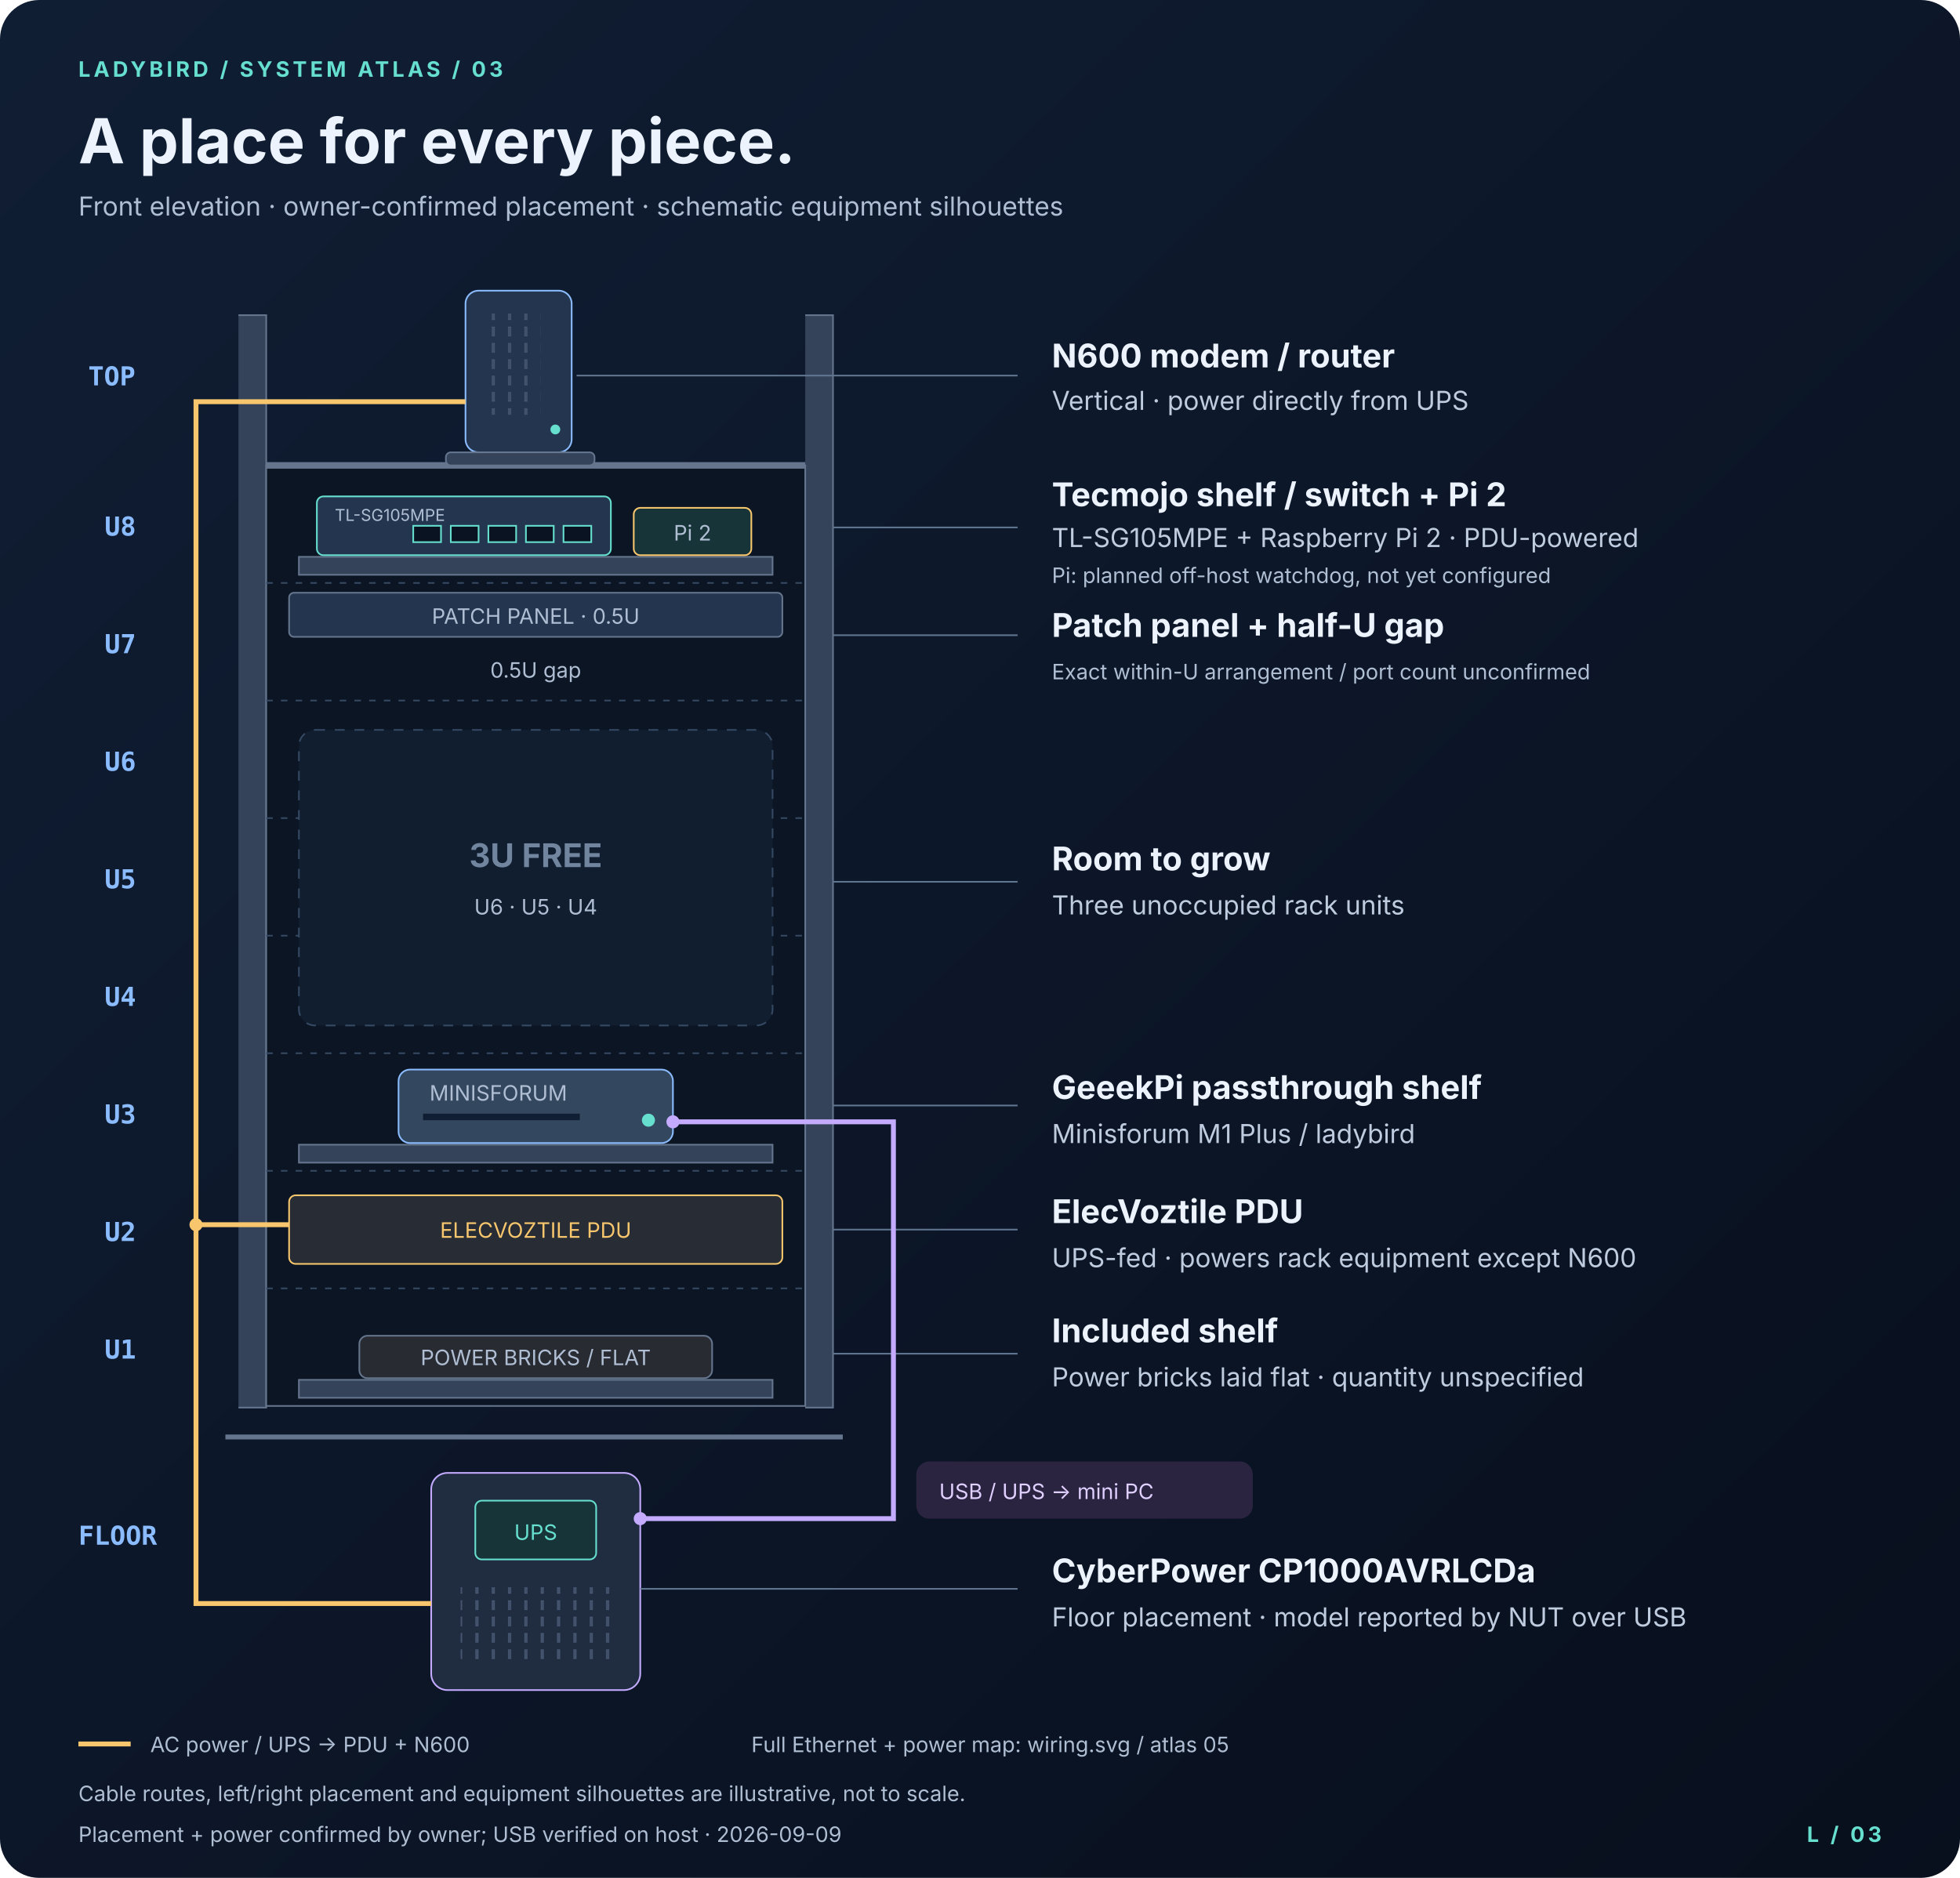
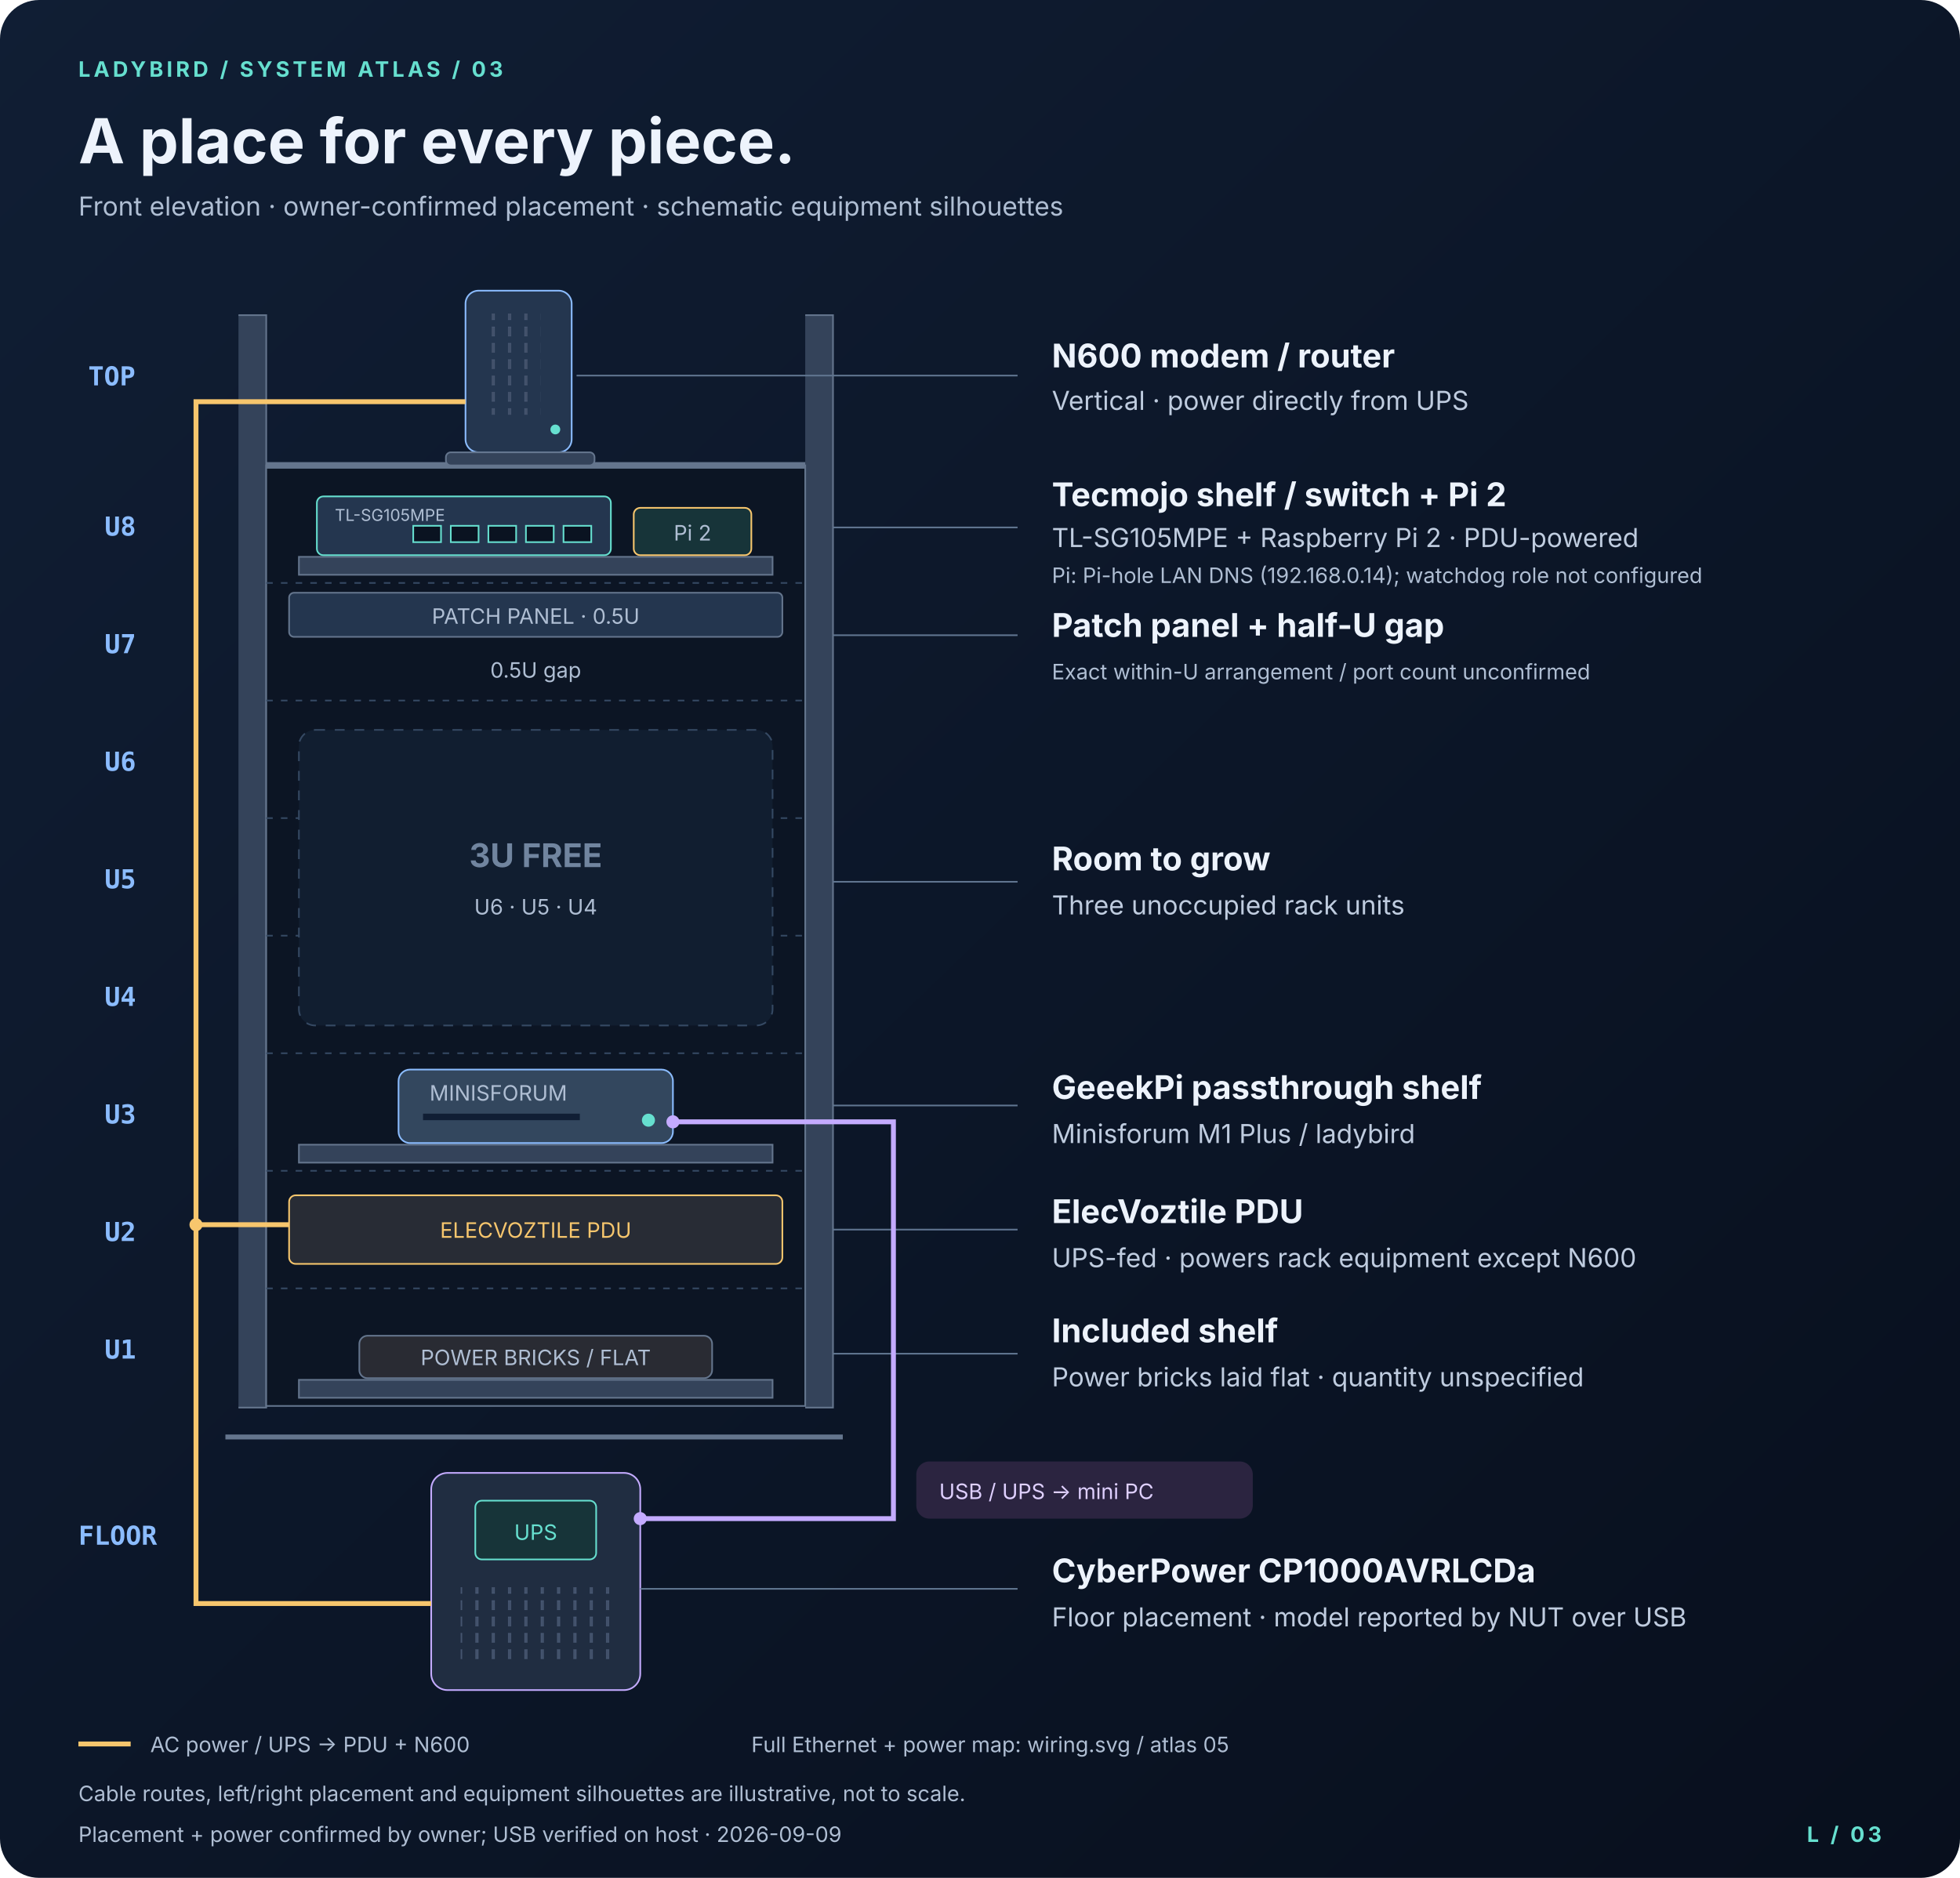
<svg xmlns="http://www.w3.org/2000/svg" width="1200" height="1150" viewBox="0 0 1200 1150" role="img" aria-labelledby="title desc">
  <defs>
    <linearGradient id="bg" x2="1" y2="1">
      <stop stop-color="#101e34" />
      <stop offset="1" stop-color="#080f1d" />
    </linearGradient>
    <pattern id="vent" width="10" height="10" patternUnits="userSpaceOnUse">
      <path d="M2 0v6" stroke="#415069" stroke-width="2" />
    </pattern>
    <style>text{font-family:Inter,"Segoe UI",Arial,sans-serif;fill:#edf3fc}.eyebrow{font-size:13px;font-weight:700;letter-spacing:2px;fill:#66dfcf}.title{font-size:38px;font-weight:700}.sub{font-size:16px;fill:#afbed3}.label{font-size:20px;font-weight:650}.body{font-size:16px;fill:#bfccdf}.small{font-size:13px;fill:#afbed3}.unit{font:700 16px Consolas,monospace;fill:#8bbcff}.shelf{fill:#34435a;stroke:#64758d}.guide{stroke:#354963;stroke-dasharray:4 5}.leader{stroke:#607590;fill:none}.usb{stroke:#c4abff;stroke-width:3;fill:none}</style>
  </defs>
  <rect width="1200" height="1150" rx="24" fill="url(#bg)" />
  <text x="48" y="47" class="eyebrow">LADYBIRD / SYSTEM ATLAS / 03</text>
  <text x="48" y="100" class="title">A place for every piece.</text>
  <text x="48" y="132" class="sub">Front elevation · owner-confirmed placement · schematic equipment silhouettes</text>
  <path d="M146 193h17v669h-17M493 193h17v669h-17" fill="#34435a" stroke="#64758d" />
  <rect x="163" y="285" width="330" height="576" fill="#0c1524" stroke="#64758d" />
  <path d="M163 357h330M163 429h330M163 501h330M163 573h330M163 645h330M163 717h330M163 789h330" class="guide" />
  <path d="M163 285h330" stroke="#64758d" stroke-width="4" />
  <rect x="285" y="178" width="65" height="99" rx="8" fill="#24364f" stroke="#8bbcff" />
  <rect x="296" y="192" width="35" height="62" fill="url(#vent)" />
  <circle cx="340" cy="263" r="3" fill="#66dfcf" />
  <rect x="273" y="277" width="91" height="8" rx="3" class="shelf" />
  <text x="54" y="236" class="unit">TOP</text>
  <path d="M353 230h270" class="leader" />
  <text x="644" y="225" class="label">N600 modem / router</text>
  <text x="644" y="251" class="body">Vertical · power directly from UPS</text>
  <text x="64" y="328" class="unit">U8</text>
  <rect x="183" y="341" width="290" height="11" class="shelf" />
  <rect x="194" y="304" width="180" height="36" rx="4" fill="#24364f" stroke="#66dfcf" />
  <text x="205" y="319" class="small" style="font-size:10px">TL-SG105MPE</text>
  <path d="M253 322h17v10h-17zM276 322h17v10h-17zM299 322h17v10h-17zM322 322h17v10h-17zM345 322h17v10h-17z" fill="#0a1321" stroke="#66dfcf" />
  <rect x="388" y="311" width="72" height="29" rx="4" fill="#173439" stroke="#f7c66d" />
  <text x="424" y="331" text-anchor="middle" class="small">Pi 2</text>
  <path d="M510 323h113" class="leader" />
  <text x="644" y="310" class="label">Tecmojo shelf / switch + Pi 2</text>
  <text x="644" y="335" class="body">TL-SG105MPE + Raspberry Pi 2 · PDU-powered</text>
-   <text x="644" y="357" class="small">Pi: planned off-host watchdog, not yet configured</text>
+   <text x="644" y="357" class="small">Pi: Pi-hole LAN DNS (192.168.0.14); watchdog role not configured</text>
  <text x="64" y="400" class="unit">U7</text>
  <rect x="177" y="363" width="302" height="27" rx="3" fill="#24364f" stroke="#64758d" />
  <text x="328" y="382" text-anchor="middle" class="small">PATCH PANEL · 0.5U</text>
  <text x="328" y="415" text-anchor="middle" class="small">0.5U gap</text>
  <path d="M510 389h113" class="leader" />
  <text x="644" y="390" class="label">Patch panel + half-U gap</text>
  <text x="644" y="416" class="small">Exact within-U arrangement / port count unconfirmed</text>
  <text x="64" y="472" class="unit">U6</text>
  <text x="64" y="544" class="unit">U5</text>
  <text x="64" y="616" class="unit">U4</text>
  <rect x="183" y="447" width="290" height="181" rx="10" fill="#111e30" stroke="#354963" stroke-dasharray="6 6" />
  <text x="328" y="531" text-anchor="middle" class="label" style="fill:#71859f">3U FREE</text>
  <text x="328" y="560" text-anchor="middle" class="small">U6 · U5 · U4</text>
  <path d="M510 540h113" class="leader" />
  <text x="644" y="533" class="label">Room to grow</text>
  <text x="644" y="560" class="body">Three unoccupied rack units</text>
  <text x="64" y="688" class="unit">U3</text>
  <rect x="183" y="701" width="290" height="11" class="shelf" />
  <rect x="244" y="655" width="168" height="45" rx="7" fill="#33475e" stroke="#8bbcff" />
  <text x="263" y="674" class="small">MINISFORUM</text>
  <path d="M259 684h96" stroke="#101e34" stroke-width="4" />
  <circle cx="397" cy="686" r="4" fill="#66dfcf" />
  <path d="M510 677h113" class="leader" />
  <text x="644" y="673" class="label">GeeekPi passthrough shelf</text>
  <text x="644" y="700" class="body">Minisforum M1 Plus / ladybird</text>
  <text x="64" y="760" class="unit">U2</text>
  <rect x="177" y="732" width="302" height="42" rx="4" fill="#282c35" stroke="#f7c66d" />
  <text x="328" y="758" text-anchor="middle" class="small" style="fill:#f7c66d">ELECVOZTILE PDU</text>
  <path d="M510 753h113" class="leader" />
  <text x="644" y="749" class="label">ElecVoztile PDU</text>
  <text x="644" y="776" class="body">UPS-fed · powers rack equipment except N600</text>
  <text x="64" y="832" class="unit">U1</text>
  <rect x="183" y="845" width="290" height="11" class="shelf" />
  <rect x="220" y="818" width="216" height="26" rx="5" fill="#292b33" stroke="#64758d" />
  <text x="328" y="836" text-anchor="middle" class="small">POWER BRICKS / FLAT</text>
  <path d="M510 829h113" class="leader" />
  <text x="644" y="822" class="label">Included shelf</text>
  <text x="644" y="849" class="body">Power bricks laid flat · quantity unspecified</text>
  <path d="M138 880h378" stroke="#64758d" stroke-width="3" />
  <text x="48" y="946" class="unit">FLOOR</text>
  <rect x="264" y="902" width="128" height="133" rx="10" fill="#202d41" stroke="#c4abff" />
  <rect x="291" y="919" width="74" height="36" rx="4" fill="#173439" stroke="#66dfcf" />
  <text x="328" y="943" text-anchor="middle" class="small" style="fill:#66dfcf">UPS</text>
  <rect x="282" y="972" width="92" height="45" fill="url(#vent)" />
  <path d="M392 973h231" class="leader" />
  <text x="644" y="969" class="label">CyberPower CP1000AVRLCDa</text>
  <text x="644" y="996" class="body">Floor placement · model reported by NUT over USB</text>
  <path d="M412 687h135v243H392" class="usb" />
  <circle cx="412" cy="687" r="4" fill="#c4abff" />
  <circle cx="392" cy="930" r="4" fill="#c4abff" />
  <rect x="561" y="895" width="206" height="35" rx="8" fill="#2b2440" />
  <text x="575" y="918" class="small" style="fill:#dfd0ff">USB / UPS → mini PC</text>
  <path d="M264 982H120V246h165M120 750h57" stroke="#f7c66d" stroke-width="3" fill="none" />
  <circle cx="120" cy="750" r="4" fill="#f7c66d" />
  <path d="M48 1068h32" stroke="#f7c66d" stroke-width="3" />
  <text x="92" y="1073" class="small">AC power / UPS → PDU + N600</text>
  <text x="460" y="1073" class="small">Full Ethernet + power map: wiring.svg / atlas 05</text>
  <text x="48" y="1103" class="small">Cable routes, left/right placement and equipment silhouettes are illustrative, not to scale.</text>
  <text x="48" y="1128" class="small">Placement + power confirmed by owner; USB verified on host · 2026-09-09</text>
  <text x="1152" y="1128" text-anchor="end" class="eyebrow">L / 03</text>
</svg>
